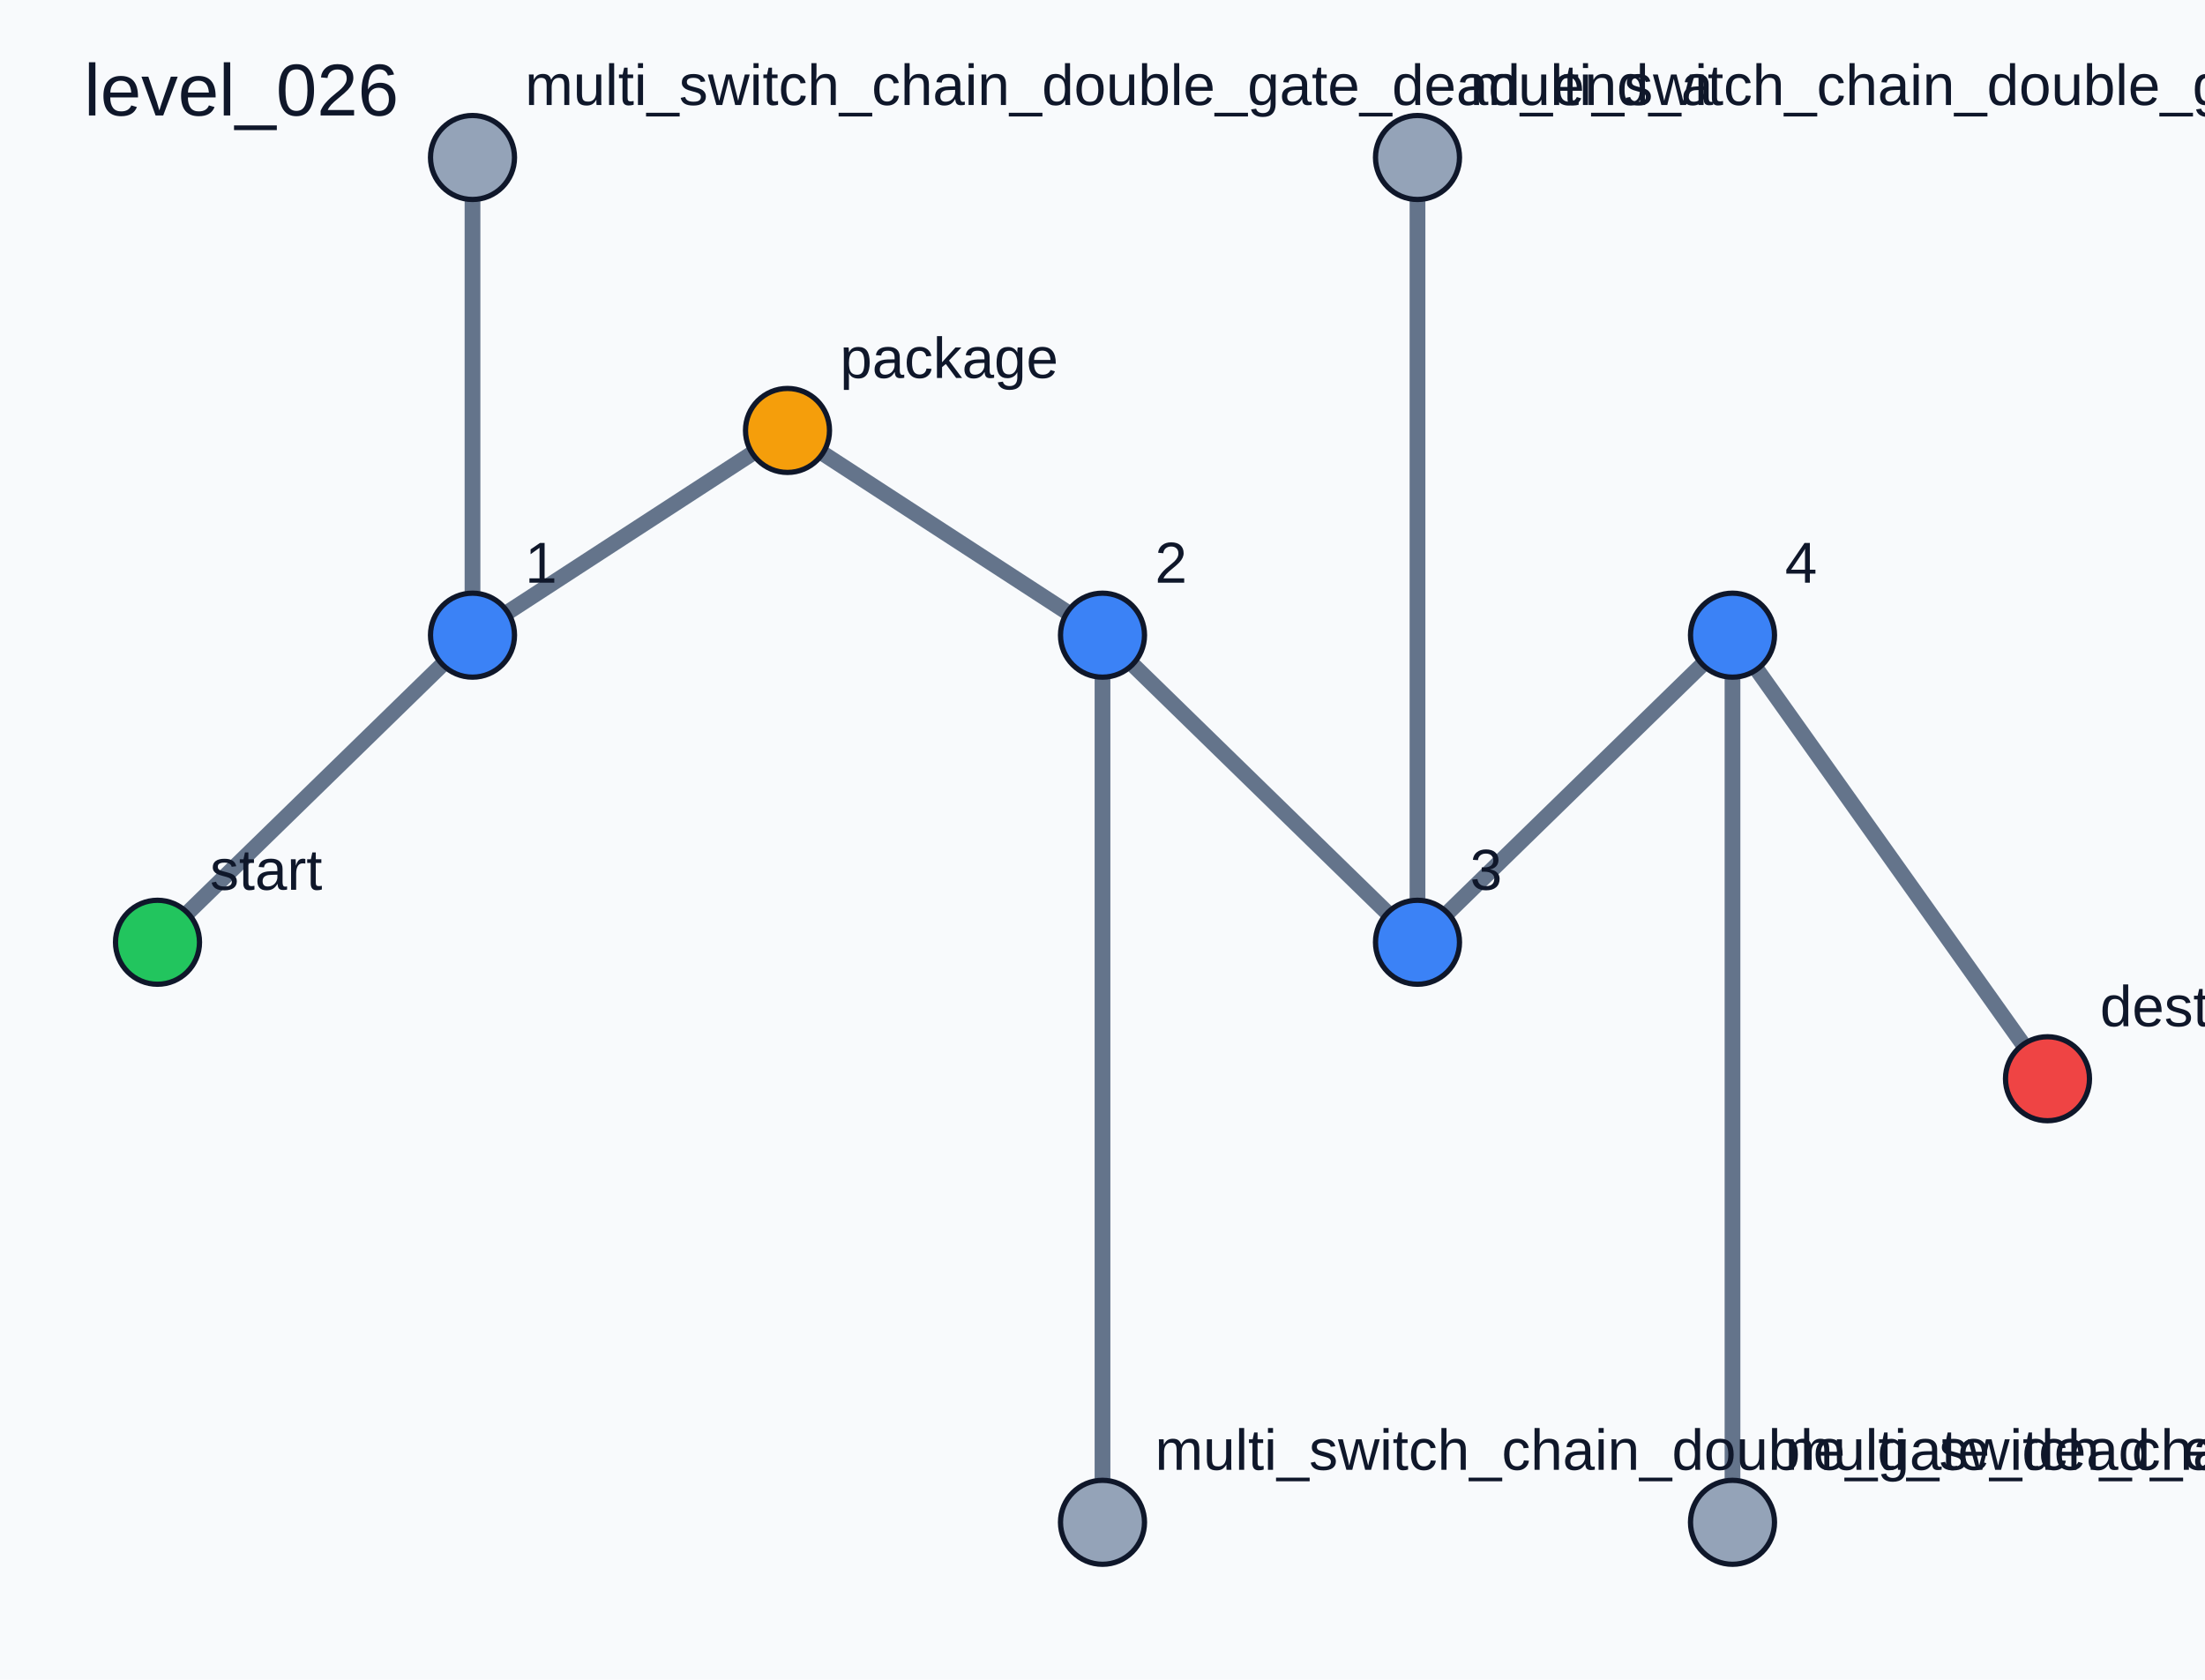
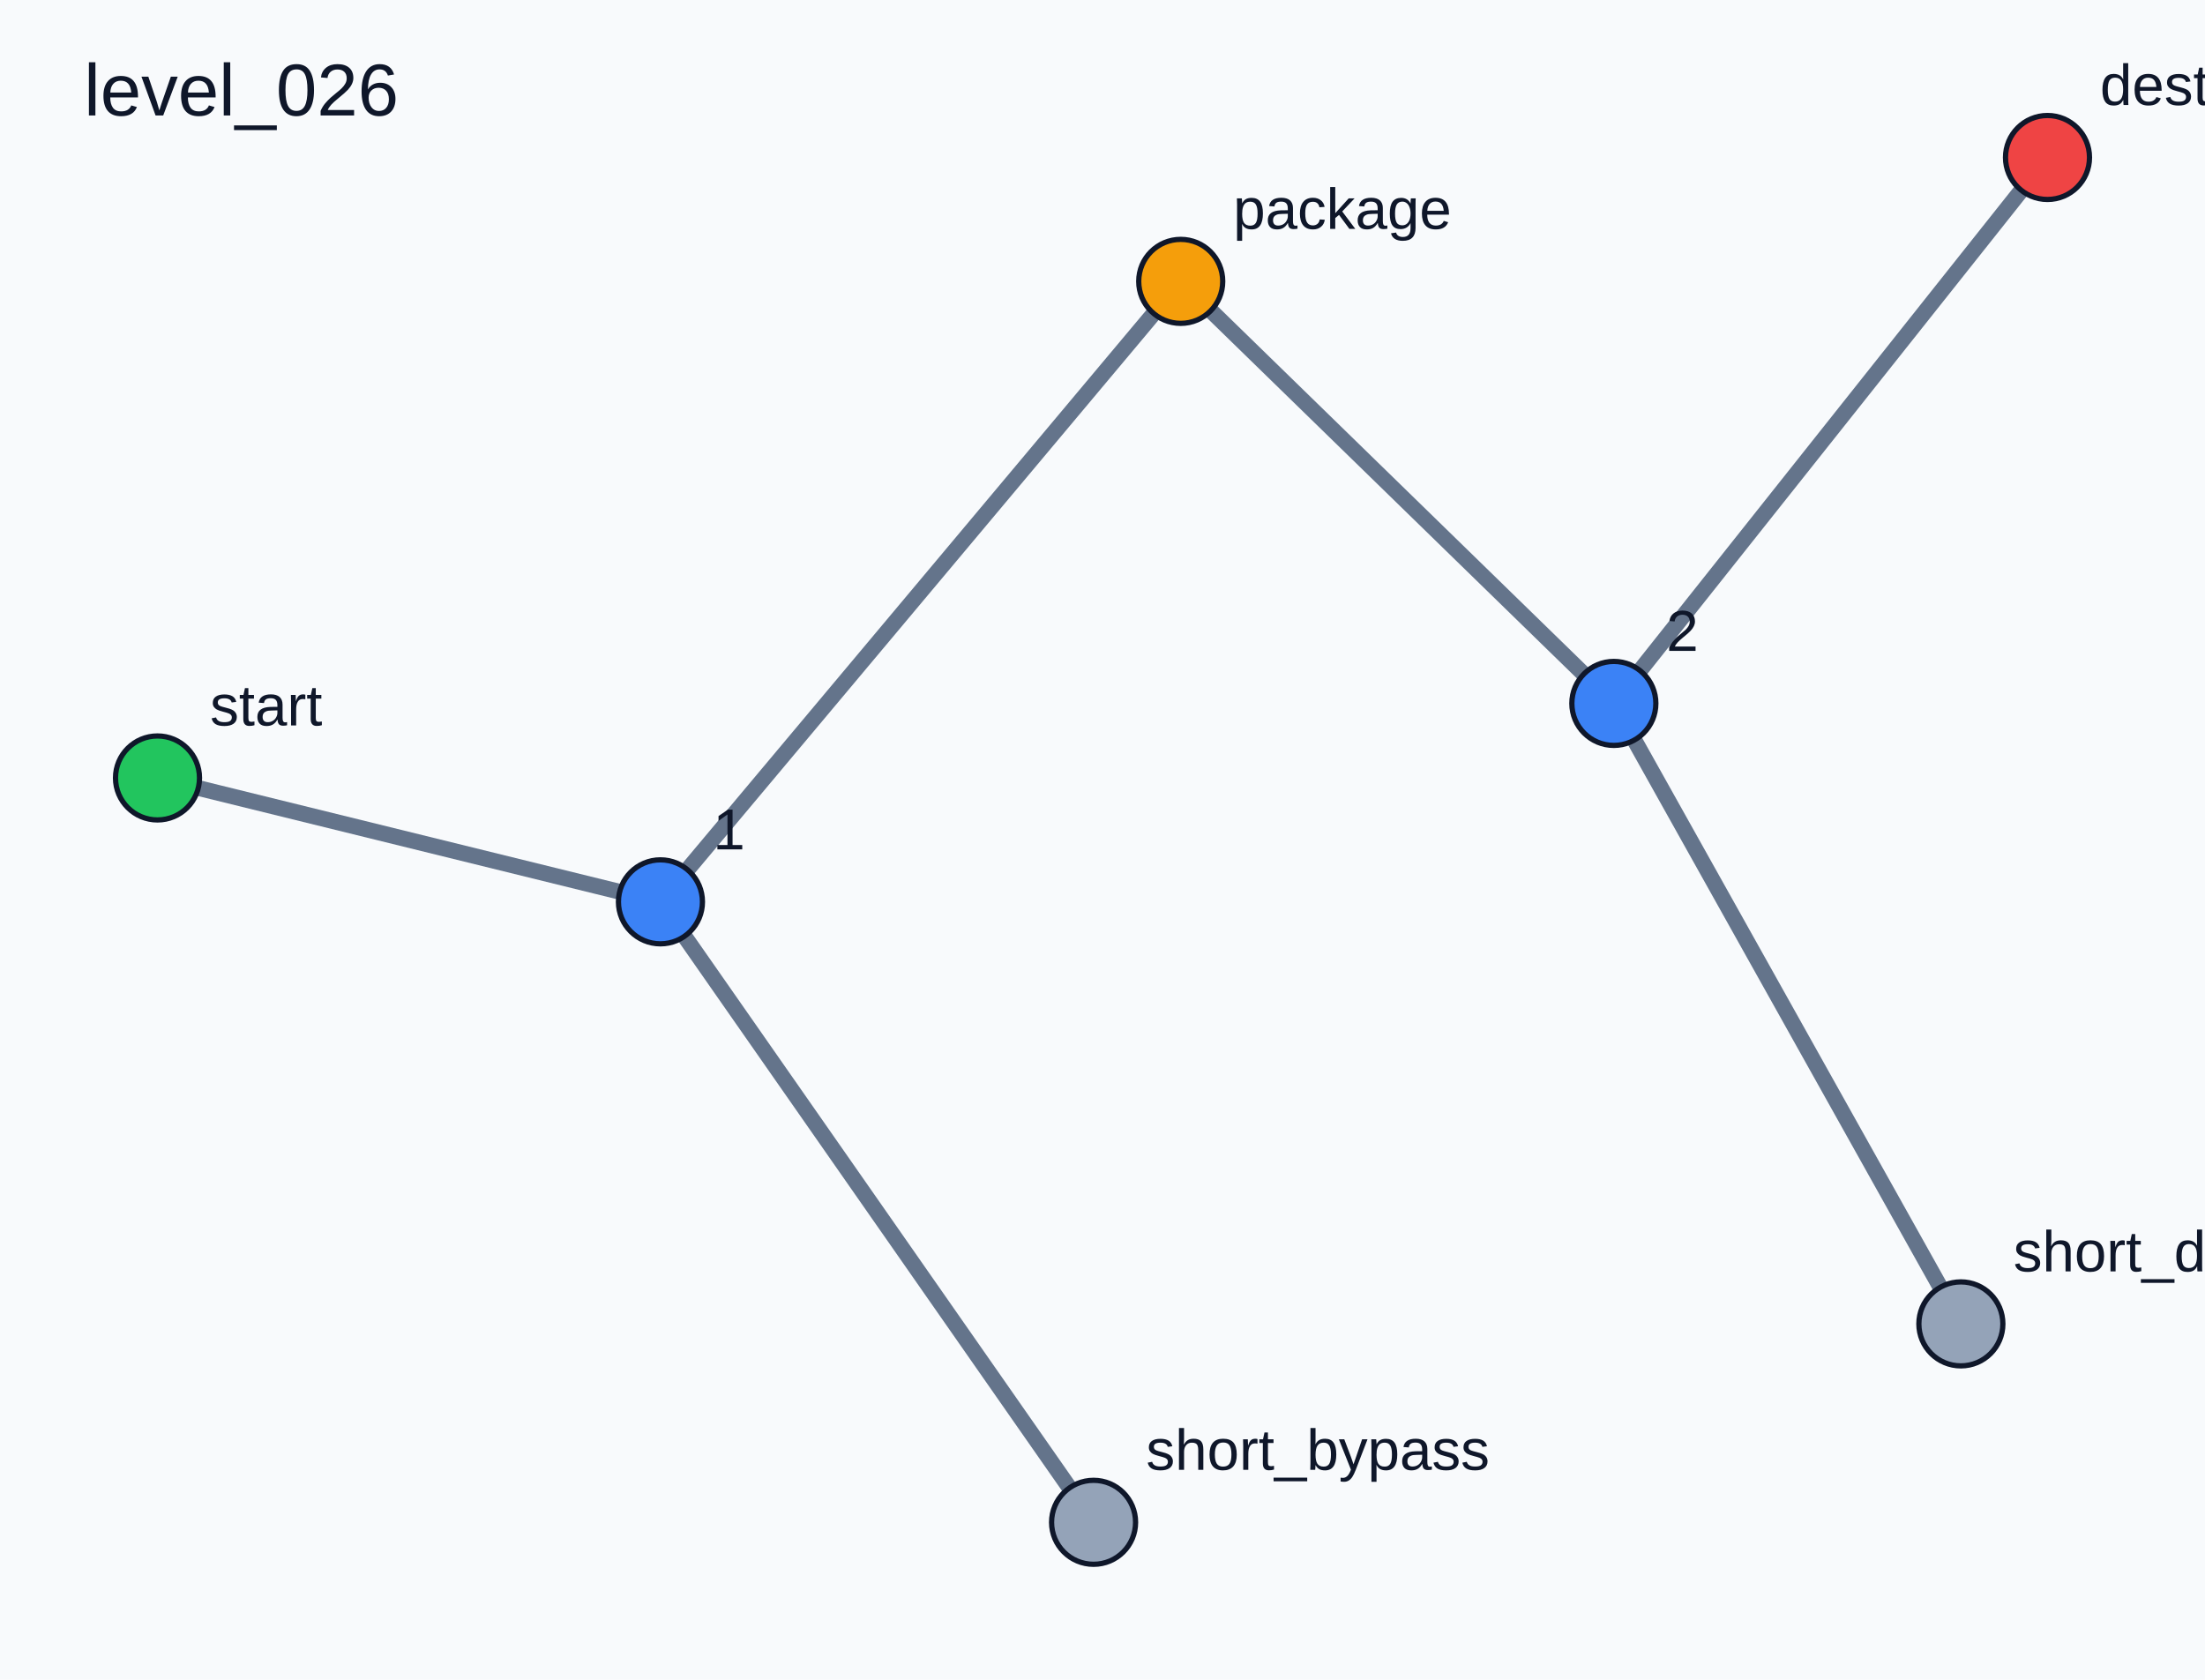
<svg xmlns="http://www.w3.org/2000/svg" width="420" height="320" viewBox="0 0 420 320">
  <rect width="100%" height="100%" fill="#f8fafc" />
  <text x="16" y="22" font-family="Arial" font-size="14" fill="#0f172a">level_026</text>
-   <line x1="30.0" y1="179.5" x2="90.0" y2="121.0" stroke="#64748b" stroke-width="3" />
-   <line x1="90.0" y1="121.0" x2="90.0" y2="30.0" stroke="#64748b" stroke-width="3" />
-   <line x1="90.0" y1="121.0" x2="150.0" y2="82.0" stroke="#64748b" stroke-width="3" />
-   <line x1="150.0" y1="82.0" x2="210.0" y2="121.0" stroke="#64748b" stroke-width="3" />
-   <line x1="210.0" y1="121.0" x2="210.0" y2="290.0" stroke="#64748b" stroke-width="3" />
-   <line x1="210.0" y1="121.0" x2="270.0" y2="179.5" stroke="#64748b" stroke-width="3" />
-   <line x1="270.0" y1="179.5" x2="270.0" y2="30.0" stroke="#64748b" stroke-width="3" />
-   <line x1="270.0" y1="179.5" x2="330.0" y2="121.0" stroke="#64748b" stroke-width="3" />
-   <line x1="330.0" y1="121.0" x2="330.0" y2="290.0" stroke="#64748b" stroke-width="3" />
-   <line x1="330.0" y1="121.0" x2="390.0" y2="205.5" stroke="#64748b" stroke-width="3" />
-   <circle cx="30.0" cy="179.5" r="8" fill="#22c55e" stroke="#0f172a" stroke-width="1" />
-   <text x="40.0" y="169.5" font-family="Arial" font-size="11" fill="#0f172a">start</text>
-   <circle cx="90.0" cy="121.0" r="8" fill="#3b82f6" stroke="#0f172a" stroke-width="1" />
-   <text x="100.0" y="111.0" font-family="Arial" font-size="11" fill="#0f172a">1</text>
-   <circle cx="150.0" cy="82.0" r="8" fill="#f59e0b" stroke="#0f172a" stroke-width="1" />
-   <text x="160.0" y="72.0" font-family="Arial" font-size="11" fill="#0f172a">package</text>
-   <circle cx="210.0" cy="121.0" r="8" fill="#3b82f6" stroke="#0f172a" stroke-width="1" />
-   <text x="220.0" y="111.0" font-family="Arial" font-size="11" fill="#0f172a">2</text>
-   <circle cx="270.0" cy="179.5" r="8" fill="#3b82f6" stroke="#0f172a" stroke-width="1" />
-   <text x="280.0" y="169.5" font-family="Arial" font-size="11" fill="#0f172a">3</text>
-   <circle cx="330.0" cy="121.0" r="8" fill="#3b82f6" stroke="#0f172a" stroke-width="1" />
-   <text x="340.0" y="111.0" font-family="Arial" font-size="11" fill="#0f172a">4</text>
-   <circle cx="390.0" cy="205.5" r="8" fill="#ef4444" stroke="#0f172a" stroke-width="1" />
-   <text x="400.0" y="195.5" font-family="Arial" font-size="11" fill="#0f172a">destination</text>
-   <circle cx="90.0" cy="30.0" r="8" fill="#94a3b8" stroke="#0f172a" stroke-width="1" />
-   <text x="100.0" y="20.0" font-family="Arial" font-size="11" fill="#0f172a">multi_switch_chain_double_gate_dead_end_a</text>
-   <circle cx="210.0" cy="290.0" r="8" fill="#94a3b8" stroke="#0f172a" stroke-width="1" />
-   <text x="220.0" y="280.0" font-family="Arial" font-size="11" fill="#0f172a">multi_switch_chain_double_gate_dead_end_b</text>
-   <circle cx="270.0" cy="30.0" r="8" fill="#94a3b8" stroke="#0f172a" stroke-width="1" />
-   <text x="280.0" y="20.0" font-family="Arial" font-size="11" fill="#0f172a">multi_switch_chain_double_gate_dead_end_c</text>
-   <circle cx="330.0" cy="290.0" r="8" fill="#94a3b8" stroke="#0f172a" stroke-width="1" />
-   <text x="340.0" y="280.0" font-family="Arial" font-size="11" fill="#0f172a">multi_switch_chain_double_gate_dead_end_d</text>
+   <line x1="30.0" y1="148.2" x2="125.8" y2="171.8" stroke="#64748b" stroke-width="3" />
+   <line x1="125.8" y1="171.8" x2="208.3" y2="290.0" stroke="#64748b" stroke-width="3" />
+   <line x1="125.8" y1="171.8" x2="224.9" y2="53.6" stroke="#64748b" stroke-width="3" />
+   <line x1="224.9" y1="53.6" x2="307.4" y2="134.0" stroke="#64748b" stroke-width="3" />
+   <line x1="307.4" y1="134.0" x2="373.5" y2="252.2" stroke="#64748b" stroke-width="3" />
+   <line x1="307.4" y1="134.0" x2="390.0" y2="30.0" stroke="#64748b" stroke-width="3" />
+   <circle cx="30.0" cy="148.2" r="8" fill="#22c55e" stroke="#0f172a" stroke-width="1" />
+   <text x="40.0" y="138.2" font-family="Arial" font-size="11" fill="#0f172a">start</text>
+   <circle cx="125.8" cy="171.8" r="8" fill="#3b82f6" stroke="#0f172a" stroke-width="1" />
+   <text x="135.8" y="161.8" font-family="Arial" font-size="11" fill="#0f172a">1</text>
+   <circle cx="208.3" cy="290.0" r="8" fill="#94a3b8" stroke="#0f172a" stroke-width="1" />
+   <text x="218.3" y="280.0" font-family="Arial" font-size="11" fill="#0f172a">short_bypass</text>
+   <circle cx="224.9" cy="53.6" r="8" fill="#f59e0b" stroke="#0f172a" stroke-width="1" />
+   <text x="234.9" y="43.6" font-family="Arial" font-size="11" fill="#0f172a">package</text>
+   <circle cx="307.4" cy="134.0" r="8" fill="#3b82f6" stroke="#0f172a" stroke-width="1" />
+   <text x="317.4" y="124.0" font-family="Arial" font-size="11" fill="#0f172a">2</text>
+   <circle cx="373.5" cy="252.2" r="8" fill="#94a3b8" stroke="#0f172a" stroke-width="1" />
+   <text x="383.5" y="242.2" font-family="Arial" font-size="11" fill="#0f172a">short_dead_end</text>
+   <circle cx="390.0" cy="30.0" r="8" fill="#ef4444" stroke="#0f172a" stroke-width="1" />
+   <text x="400.0" y="20.0" font-family="Arial" font-size="11" fill="#0f172a">destination</text>
</svg>
